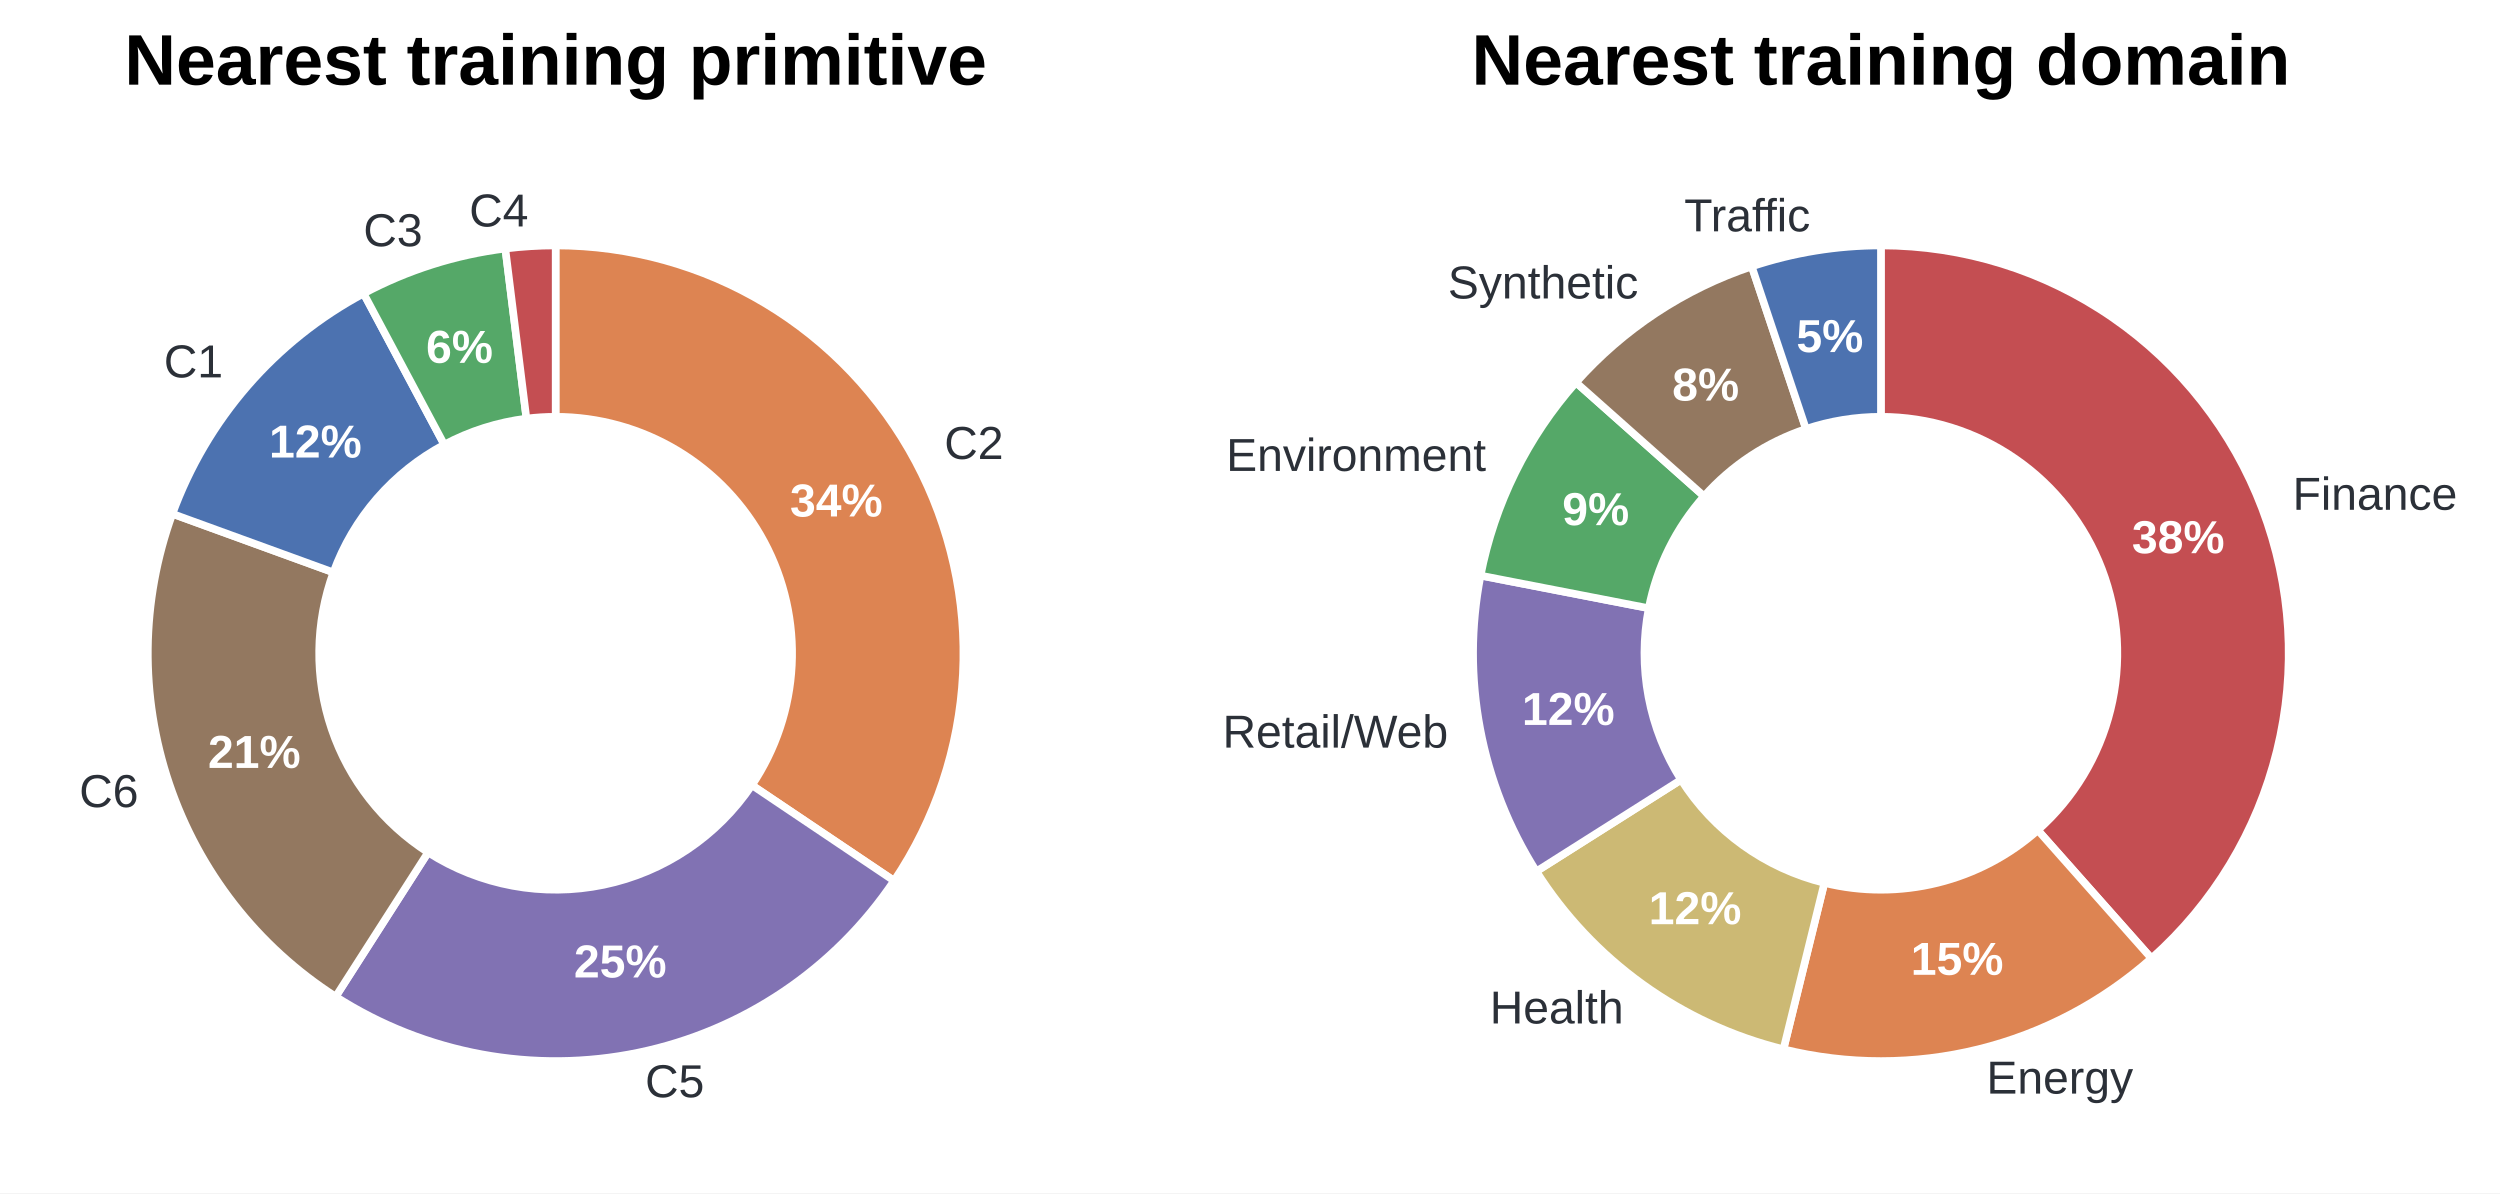
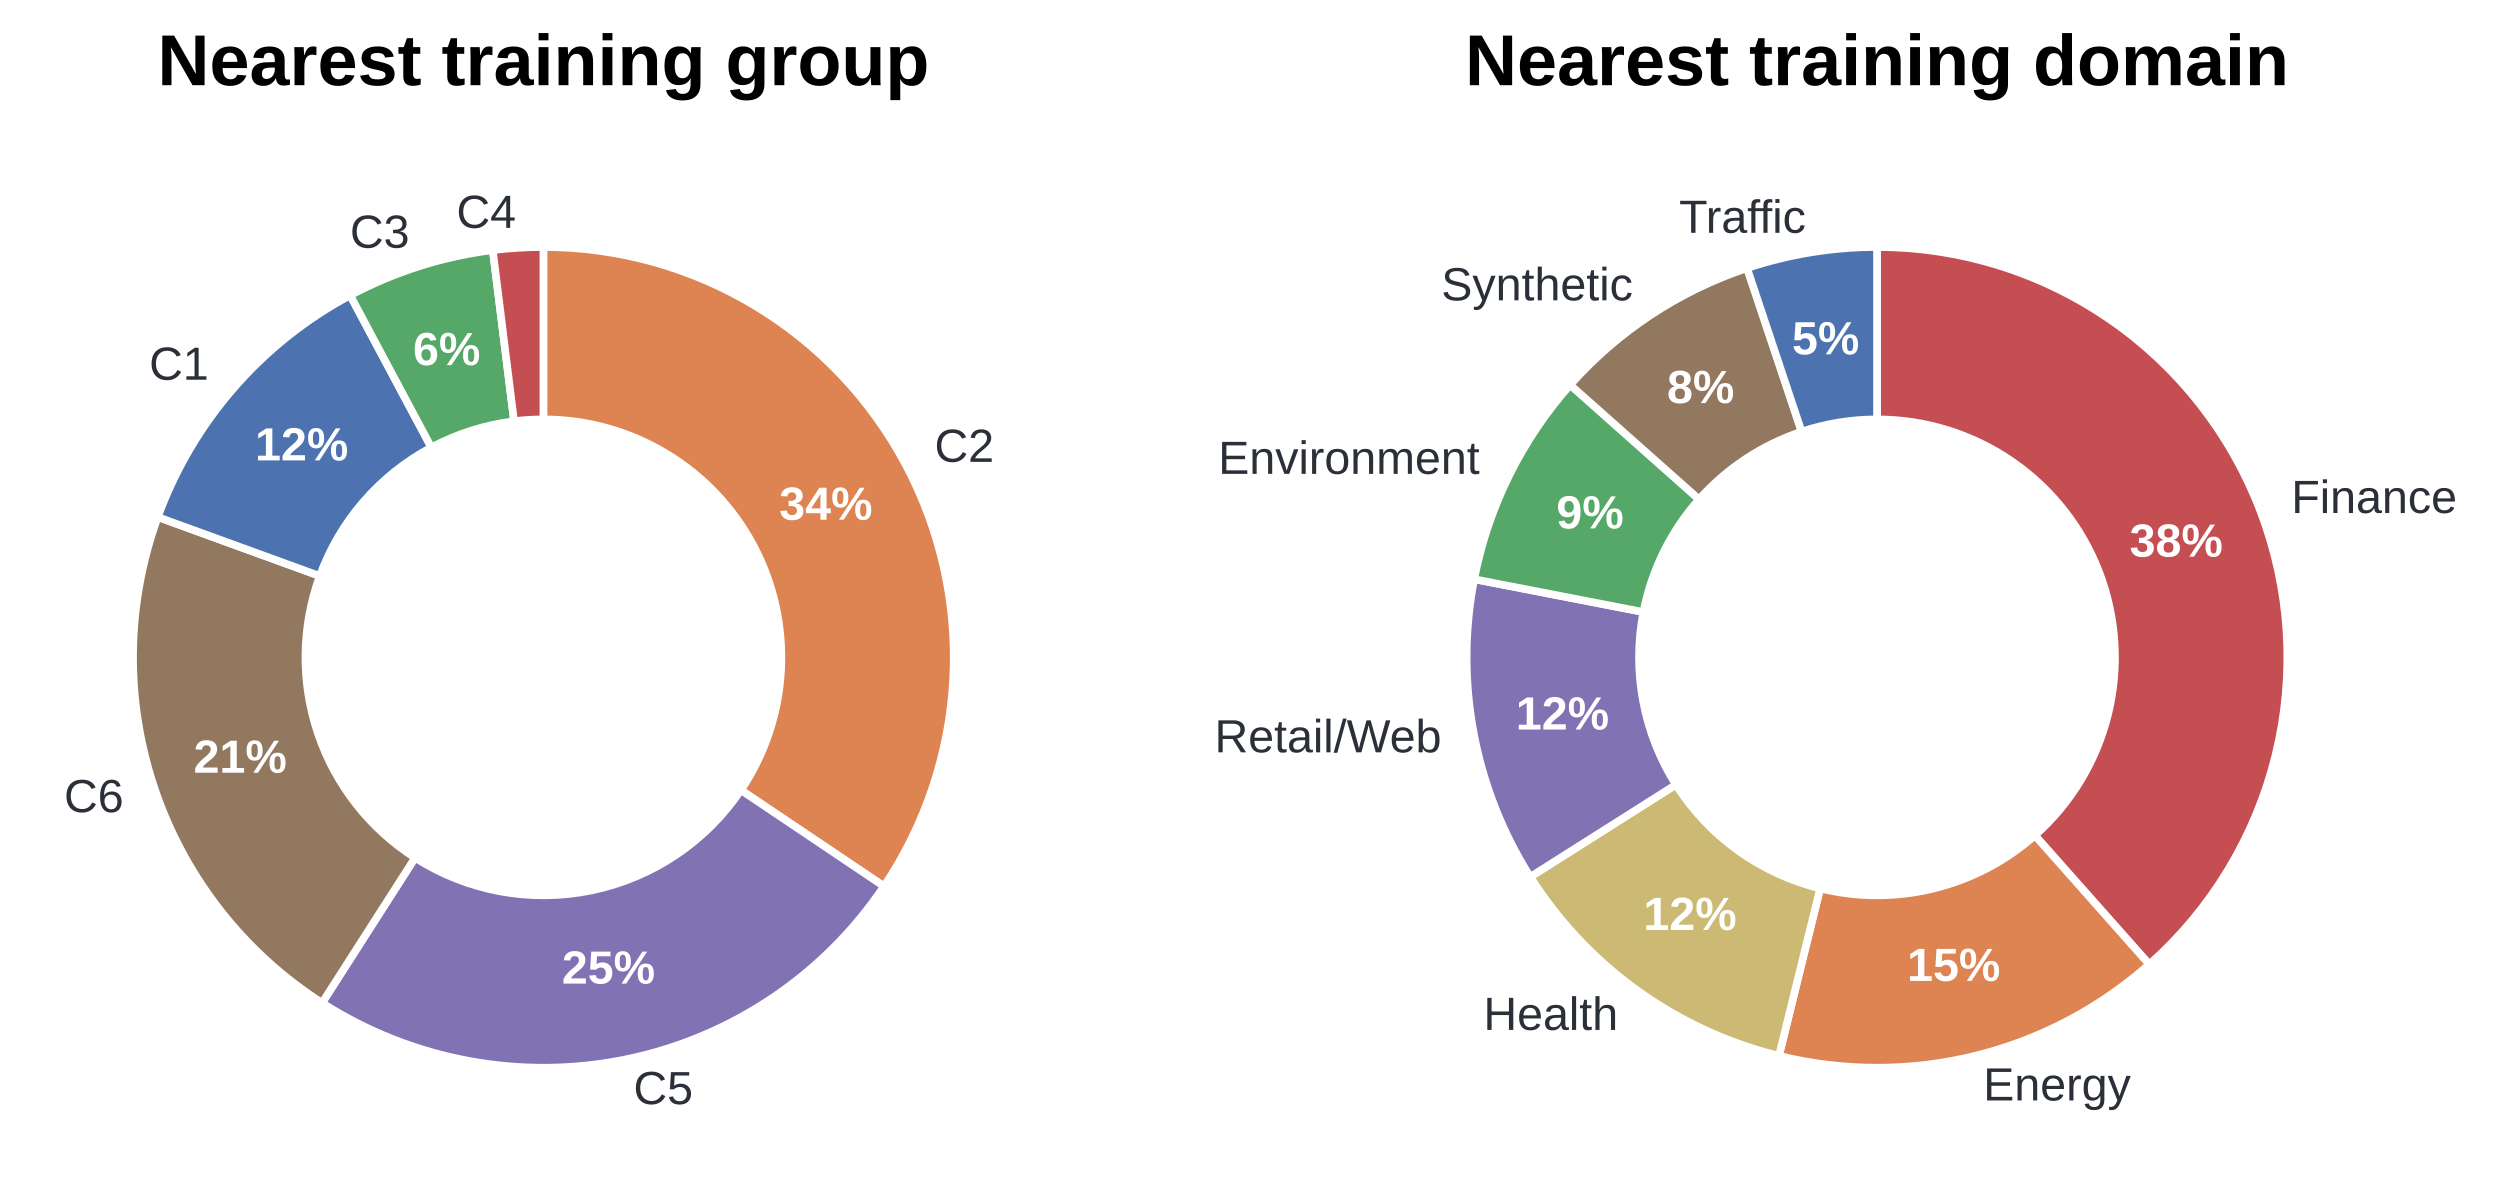
- <svg xmlns="http://www.w3.org/2000/svg" width="594.19pt" height="283.613pt" viewBox="0 0 594.19 283.613" version="1.1">
+ <svg xmlns="http://www.w3.org/2000/svg" width="590.479pt" height="283.613pt" viewBox="0 0 590.479 283.613" version="1.1">
  <defs>
    <style type="text/css">*{stroke-linejoin: round; stroke-linecap: butt}</style>
  </defs>
  <g id="figure_1">
    <g id="patch_1">
-       <path d="M 0 283.613  L 594.19 283.613  L 594.19 0  L 0 0  z " style="fill: #ffffff" />
+       <path d="M 0 283.613  L 590.479 283.613  L 590.479 0  L 0 0  z " style="fill: #ffffff" />
    </g>
    <g id="axes_1">
      <g id="patch_2">
-         <path d="M 212.495 209.333  C 222.298 194.749 227.952 177.771 228.851 160.222  C 229.75 142.673 225.859 125.205 217.597 109.697  C 209.335 94.188 197.009 81.214 181.943 72.17  C 166.877 63.126 149.632 58.347 132.06 58.347  L 132.06 99.053  C 142.251 99.053 152.254 101.824 160.992 107.07  C 169.73 112.316 176.879 119.84 181.671 128.835  C 186.463 137.83 188.72 147.961 188.199 158.14  C 187.678 168.318 184.398 178.166 178.712 186.624  z " style="fill: #dd8452; stroke: #ffffff; stroke-width: 1.8; stroke-linejoin: miter" />
+         <path d="M 208.783 209.333  C 218.586 194.749 224.241 177.771 225.139 160.222  C 226.038 142.673 222.147 125.205 213.885 109.697  C 205.623 94.188 193.297 81.214 178.231 72.17  C 163.165 63.126 145.92 58.347 128.348 58.347  L 128.348 99.053  C 138.54 99.053 148.542 101.824 157.28 107.07  C 166.018 112.316 173.168 119.84 177.96 128.835  C 182.751 137.83 185.008 147.961 184.487 158.14  C 183.966 168.318 180.686 178.166 175 186.624  z " style="fill: #dd8452; stroke: #ffffff; stroke-width: 1.8; stroke-linejoin: miter" />
      </g>
      <g id="patch_3">
-         <path d="M 79.786 236.878  C 101.111 250.536 126.961 255.307 151.756 250.161  C 176.551 245.014 198.368 230.35 212.495 209.333  L 178.712 186.624  C 170.518 198.814 157.865 207.32 143.484 210.305  C 129.103 213.29 114.109 210.522 101.741 202.601  z " style="fill: #8172b3; stroke: #ffffff; stroke-width: 1.8; stroke-linejoin: miter" />
+         <path d="M 76.074 236.878  C 97.399 250.536 123.249 255.307 148.044 250.161  C 172.839 245.014 194.656 230.35 208.783 209.333  L 175 186.624  C 166.806 198.814 154.153 207.32 139.772 210.305  C 125.391 213.29 110.397 210.522 98.029 202.601  z " style="fill: #8172b3; stroke: #ffffff; stroke-width: 1.8; stroke-linejoin: miter" />
      </g>
      <g id="patch_4">
-         <path d="M 40.983 122.125  C 33.456 142.811 33.197 165.457 40.248 186.31  C 47.3 207.164 61.25 225.005 79.786 236.878  L 101.741 202.601  C 90.99 195.714 82.899 185.366 78.809 173.271  C 74.719 161.177 74.87 148.042 79.235 136.044  z " style="fill: #937860; stroke: #ffffff; stroke-width: 1.8; stroke-linejoin: miter" />
+         <path d="M 37.272 122.125  C 29.744 142.811 29.485 165.457 36.536 186.31  C 43.588 207.164 57.538 225.005 76.074 236.878  L 98.029 202.601  C 87.278 195.714 79.187 185.366 75.097 173.271  C 71.007 161.177 71.158 148.042 75.524 136.044  z " style="fill: #937860; stroke: #ffffff; stroke-width: 1.8; stroke-linejoin: miter" />
      </g>
      <g id="patch_5">
-         <path d="M 86.426 69.763  C 75.972 75.342 66.629 82.792 58.862 91.741  C 51.095 100.691 45.035 110.989 40.983 122.125  L 79.235 136.044  C 81.586 129.585 85.1 123.612 89.605 118.421  C 94.11 113.231 99.529 108.91 105.592 105.674  z " style="fill: #4c72b0; stroke: #ffffff; stroke-width: 1.8; stroke-linejoin: miter" />
+         <path d="M 82.714 69.763  C 72.26 75.342 62.917 82.792 55.15 91.741  C 47.384 100.691 41.324 110.989 37.272 122.125  L 75.524 136.044  C 77.874 129.585 81.389 123.612 85.893 118.421  C 90.398 113.231 95.817 108.91 101.88 105.674  z " style="fill: #4c72b0; stroke: #ffffff; stroke-width: 1.8; stroke-linejoin: miter" />
      </g>
      <g id="patch_6">
-         <path d="M 120.101 59.088  C 114.221 59.819 108.421 61.087 102.773 62.878  C 97.125 64.668 91.653 66.973 86.426 69.763  L 105.592 105.674  C 108.624 104.056 111.797 102.719 115.073 101.681  C 118.349 100.642 121.713 99.906 125.123 99.482  z " style="fill: #55a868; stroke: #ffffff; stroke-width: 1.8; stroke-linejoin: miter" />
+         <path d="M 116.389 59.088  C 110.509 59.819 104.709 61.087 99.061 62.878  C 93.413 64.668 87.941 66.973 82.714 69.763  L 101.88 105.674  C 104.912 104.056 108.086 102.719 111.361 101.681  C 114.637 100.642 118.001 99.906 121.412 99.482  z " style="fill: #55a868; stroke: #ffffff; stroke-width: 1.8; stroke-linejoin: miter" />
      </g>
      <g id="patch_7">
-         <path d="M 132.06 58.347  C 130.061 58.347 128.063 58.409 126.069 58.532  C 124.074 58.656 122.084 58.841 120.101 59.088  L 125.123 99.482  C 126.274 99.339 127.428 99.232 128.585 99.16  C 129.742 99.088 130.901 99.053 132.06 99.053  z " style="fill: #c44e52; stroke: #ffffff; stroke-width: 1.8; stroke-linejoin: miter" />
+         <path d="M 128.348 58.347  C 126.349 58.347 124.351 58.409 122.357 58.532  C 120.362 58.656 118.372 58.841 116.389 59.088  L 121.412 99.482  C 122.562 99.339 123.716 99.232 124.873 99.16  C 126.03 99.088 127.189 99.053 128.348 99.053  z " style="fill: #c44e52; stroke: #ffffff; stroke-width: 1.8; stroke-linejoin: miter" />
      </g>
      <g id="matplotlib.axis_1" />
      <g id="matplotlib.axis_2" />
      <g id="text_1">
-         <text style="font-size: 11px; font-family: 'Arial', 'Helvetica', 'DejaVu Sans', sans-serif; text-anchor: start; fill: #2b3038" x="224.44" y="109.086" transform="rotate(-0 224.4401 109.0864)">C2</text>
+         <text style="font-size: 11px; font-family: 'Arial', 'Helvetica', 'DejaVu Sans', sans-serif; text-anchor: start; fill: #2b3038" x="220.728" y="109.086" transform="rotate(-0 220.7282 109.0864)">C2</text>
      </g>
      <g id="text_2">
-         <text style="font-weight: 700; font-size: 11px; font-family: 'Arial', 'Helvetica', 'DejaVu Sans', sans-serif; text-anchor: middle; fill: #ffffff" x="198.779" y="122.757" transform="rotate(-0 198.7789 122.757)">34%</text>
+         <text style="font-weight: 700; font-size: 11px; font-family: 'Arial', 'Helvetica', 'DejaVu Sans', sans-serif; text-anchor: middle; fill: #ffffff" x="195.067" y="122.757" transform="rotate(-0 195.067 122.757)">34%</text>
      </g>
      <g id="text_3">
-         <text style="font-size: 11px; font-family: 'Arial', 'Helvetica', 'DejaVu Sans', sans-serif; text-anchor: start; fill: #2b3038" x="153.332" y="260.788" transform="rotate(-0 153.332 260.7878)">C5</text>
+         <text style="font-size: 11px; font-family: 'Arial', 'Helvetica', 'DejaVu Sans', sans-serif; text-anchor: start; fill: #2b3038" x="149.62" y="260.788" transform="rotate(-0 149.6201 260.7878)">C5</text>
      </g>
      <g id="text_4">
-         <text style="font-weight: 700; font-size: 11px; font-family: 'Arial', 'Helvetica', 'DejaVu Sans', sans-serif; text-anchor: middle; fill: #ffffff" x="147.423" y="232.319" transform="rotate(-0 147.423 232.3191)">25%</text>
+         <text style="font-weight: 700; font-size: 11px; font-family: 'Arial', 'Helvetica', 'DejaVu Sans', sans-serif; text-anchor: middle; fill: #ffffff" x="143.711" y="232.319" transform="rotate(-0 143.7111 232.3191)">25%</text>
      </g>
      <g id="text_5">
-         <text style="font-size: 11px; font-family: 'Arial', 'Helvetica', 'DejaVu Sans', sans-serif; text-anchor: end; fill: #2b3038" x="32.903" y="191.829" transform="rotate(-0 32.90335 191.8294)">C6</text>
+         <text style="font-size: 11px; font-family: 'Arial', 'Helvetica', 'DejaVu Sans', sans-serif; text-anchor: end; fill: #2b3038" x="29.191" y="191.829" transform="rotate(-0 29.19148 191.8294)">C6</text>
      </g>
      <g id="text_6">
-         <text style="font-weight: 700; font-size: 11px; font-family: 'Arial', 'Helvetica', 'DejaVu Sans', sans-serif; text-anchor: middle; fill: #ffffff" x="60.447" y="182.516" transform="rotate(-0 60.44677 182.5158)">21%</text>
+         <text style="font-weight: 700; font-size: 11px; font-family: 'Arial', 'Helvetica', 'DejaVu Sans', sans-serif; text-anchor: middle; fill: #ffffff" x="56.735" y="182.516" transform="rotate(-0 56.73491 182.5158)">21%</text>
      </g>
      <g id="text_7">
-         <text style="font-size: 11px; font-family: 'Arial', 'Helvetica', 'DejaVu Sans', sans-serif; text-anchor: end; fill: #2b3038" x="53.006" y="89.695" transform="rotate(-0 53.00644 89.6947)">C1</text>
+         <text style="font-size: 11px; font-family: 'Arial', 'Helvetica', 'DejaVu Sans', sans-serif; text-anchor: end; fill: #2b3038" x="49.295" y="89.695" transform="rotate(-0 49.29457 89.6947)">C1</text>
      </g>
      <g id="text_8">
-         <text style="font-weight: 700; font-size: 11px; font-family: 'Arial', 'Helvetica', 'DejaVu Sans', sans-serif; text-anchor: middle; fill: #ffffff" x="74.966" y="108.752" transform="rotate(-0 74.96567 108.7519)">12%</text>
+         <text style="font-weight: 700; font-size: 11px; font-family: 'Arial', 'Helvetica', 'DejaVu Sans', sans-serif; text-anchor: middle; fill: #ffffff" x="71.254" y="108.752" transform="rotate(-0 71.25381 108.7519)">12%</text>
      </g>
      <g id="text_9">
-         <text style="font-size: 11px; font-family: 'Arial', 'Helvetica', 'DejaVu Sans', sans-serif; text-anchor: end; fill: #2b3038" x="100.43" y="58.522" transform="rotate(-0 100.4298 58.52215)">C3</text>
+         <text style="font-size: 11px; font-family: 'Arial', 'Helvetica', 'DejaVu Sans', sans-serif; text-anchor: end; fill: #2b3038" x="96.718" y="58.522" transform="rotate(-0 96.71789 58.52215)">C3</text>
      </g>
      <g id="text_10">
-         <text style="font-weight: 700; font-size: 11px; font-family: 'Arial', 'Helvetica', 'DejaVu Sans', sans-serif; text-anchor: middle; fill: #ffffff" x="109.216" y="86.238" transform="rotate(-0 109.2158 86.23835)">6%</text>
+         <text style="font-weight: 700; font-size: 11px; font-family: 'Arial', 'Helvetica', 'DejaVu Sans', sans-serif; text-anchor: middle; fill: #ffffff" x="105.504" y="86.238" transform="rotate(-0 105.504 86.23835)">6%</text>
      </g>
      <g id="text_11">
-         <text style="font-size: 11px; font-family: 'Arial', 'Helvetica', 'DejaVu Sans', sans-serif; text-anchor: end; fill: #2b3038" x="125.589" y="53.829" transform="rotate(-0 125.5894 53.82893)">C4</text>
+         <text style="font-size: 11px; font-family: 'Arial', 'Helvetica', 'DejaVu Sans', sans-serif; text-anchor: end; fill: #2b3038" x="121.878" y="53.829" transform="rotate(-0 121.8776 53.82893)">C4</text>
      </g>
      <g id="text_12">
-         <text style="font-weight: 700; font-size: 17px; font-family: 'Arial', 'Helvetica', 'DejaVu Sans', sans-serif; text-anchor: middle" x="132.06" y="20.117" transform="rotate(-0 132.0597 20.11734)">Nearest training primitive</text>
+         <text style="font-weight: 700; font-size: 17px; font-family: 'Arial', 'Helvetica', 'DejaVu Sans', sans-serif; text-anchor: middle" x="128.348" y="20.117" transform="rotate(-0 128.3478 20.11734)">Nearest training group</text>
      </g>
    </g>
    <g id="axes_2">
      <g id="patch_8">
-         <path d="M 511.347 227.779  C 526.057 214.735 536.456 197.517 541.154 178.426  C 545.853 159.335 544.632 139.258 537.656 120.876  C 530.68 102.494 518.273 86.663 502.091 75.497  C 485.908 64.33 466.705 58.347 447.044 58.347  L 447.044 99.053  C 458.447 99.053 469.585 102.523 478.971 108.999  C 488.357 115.476 495.553 124.658 499.599 135.32  C 503.645 145.981 504.353 157.625 501.628 168.698  C 498.903 179.772 492.872 189.757 484.34 197.323  z " style="fill: #c44e52; stroke: #ffffff; stroke-width: 1.8; stroke-linejoin: miter" />
+         <path d="M 507.635 227.779  C 522.345 214.735 532.744 197.517 537.442 178.426  C 542.141 159.335 540.92 139.258 533.944 120.876  C 526.968 102.494 514.561 86.663 498.379 75.497  C 482.197 64.33 462.993 58.347 443.332 58.347  L 443.332 99.053  C 454.736 99.053 465.874 102.523 475.259 108.999  C 484.645 115.476 491.841 124.658 495.887 135.32  C 499.933 145.981 500.641 157.625 497.916 168.698  C 495.191 179.772 489.16 189.757 480.628 197.323  z " style="fill: #c44e52; stroke: #ffffff; stroke-width: 1.8; stroke-linejoin: miter" />
      </g>
      <g id="patch_9">
-         <path d="M 423.883 249.375  C 439.12 253.125 455.043 253.119 470.277 249.358  C 485.511 245.596 499.606 238.19 511.347 227.779  L 484.34 197.323  C 477.53 203.362 469.355 207.657 460.519 209.839  C 451.683 212.02 442.448 212.024 433.611 209.849  z " style="fill: #dd8452; stroke: #ffffff; stroke-width: 1.8; stroke-linejoin: miter" />
+         <path d="M 420.171 249.375  C 435.408 253.125 451.331 253.119 466.565 249.358  C 481.799 245.596 495.894 238.19 507.635 227.779  L 480.628 197.323  C 473.818 203.362 465.643 207.657 456.807 209.839  C 447.971 212.02 438.736 212.024 429.899 209.849  z " style="fill: #dd8452; stroke: #ffffff; stroke-width: 1.8; stroke-linejoin: miter" />
      </g>
      <g id="patch_10">
-         <path d="M 365.153 207.102  C 371.784 217.577 380.363 226.683 390.425 233.925  C 400.487 241.168 411.845 246.413 423.883 249.375  L 433.611 209.849  C 426.629 208.131 420.041 205.089 414.205 200.888  C 408.369 196.687 403.393 191.406 399.547 185.33  z " style="fill: #ccb974; stroke: #ffffff; stroke-width: 1.8; stroke-linejoin: miter" />
+         <path d="M 361.441 207.102  C 368.072 217.577 376.651 226.683 386.713 233.925  C 396.775 241.168 408.133 246.413 420.171 249.375  L 429.899 209.849  C 422.917 208.131 416.329 205.089 410.493 200.888  C 404.657 196.687 399.681 191.406 395.835 185.33  z " style="fill: #ccb974; stroke: #ffffff; stroke-width: 1.8; stroke-linejoin: miter" />
      </g>
      <g id="patch_11">
-         <path d="M 351.901 136.802  C 349.567 148.826 349.534 161.183 351.803 173.219  C 354.072 185.255 358.602 196.753 365.153 207.102  L 399.547 185.33  C 395.748 179.328 393.12 172.659 391.804 165.679  C 390.488 158.698 390.508 151.53 391.861 144.557  z " style="fill: #8172b3; stroke: #ffffff; stroke-width: 1.8; stroke-linejoin: miter" />
+         <path d="M 348.189 136.802  C 345.856 148.826 345.823 161.183 348.091 173.219  C 350.36 185.255 354.89 196.753 361.441 207.102  L 395.835 185.33  C 392.036 179.328 389.409 172.659 388.093 165.679  C 386.777 158.698 386.796 151.53 388.149 144.557  z " style="fill: #8172b3; stroke: #ffffff; stroke-width: 1.8; stroke-linejoin: miter" />
      </g>
      <g id="patch_12">
-         <path d="M 374.579 90.907  C 368.837 97.373 363.986 104.578 360.155 112.33  C 356.324 120.083 353.548 128.313 351.901 136.802  L 391.861 144.557  C 392.816 139.633 394.426 134.859 396.648 130.363  C 398.87 125.866 401.684 121.687 405.014 117.937  z " style="fill: #55a868; stroke: #ffffff; stroke-width: 1.8; stroke-linejoin: miter" />
+         <path d="M 370.867 90.907  C 365.125 97.373 360.274 104.578 356.443 112.33  C 352.612 120.083 349.836 128.313 348.189 136.802  L 388.149 144.557  C 389.104 139.633 390.715 134.859 392.936 130.363  C 395.158 125.866 397.972 121.687 401.302 117.937  z " style="fill: #55a868; stroke: #ffffff; stroke-width: 1.8; stroke-linejoin: miter" />
      </g>
      <g id="patch_13">
-         <path d="M 416.349 63.336  C 408.335 66.012 400.705 69.724 393.654 74.379  C 386.602 79.033 380.19 84.59 374.579 90.907  L 405.014 117.937  C 408.268 114.273 411.988 111.051 416.078 108.351  C 420.168 105.651 424.593 103.498 429.241 101.946  z " style="fill: #937860; stroke: #ffffff; stroke-width: 1.8; stroke-linejoin: miter" />
+         <path d="M 412.638 63.336  C 404.623 66.012 396.993 69.724 389.942 74.379  C 382.89 79.033 376.478 84.59 370.867 90.907  L 401.302 117.937  C 404.557 114.273 408.276 111.051 412.366 108.351  C 416.456 105.651 420.881 103.498 425.529 101.946  z " style="fill: #937860; stroke: #ffffff; stroke-width: 1.8; stroke-linejoin: miter" />
      </g>
      <g id="patch_14">
-         <path d="M 447.044 58.347  C 441.836 58.347 436.636 58.767 431.495 59.602  C 426.355 60.438 421.29 61.686 416.349 63.336  L 429.241 101.946  C 432.106 100.989 435.044 100.265 438.026 99.781  C 441.007 99.296 444.023 99.053 447.044 99.053  z " style="fill: #4c72b0; stroke: #ffffff; stroke-width: 1.8; stroke-linejoin: miter" />
+         <path d="M 443.332 58.347  C 438.124 58.347 432.924 58.767 427.784 59.602  C 422.643 60.438 417.578 61.686 412.638 63.336  L 425.529 101.946  C 428.395 100.989 431.332 100.265 434.314 99.781  C 437.296 99.296 440.311 99.053 443.332 99.053  z " style="fill: #4c72b0; stroke: #ffffff; stroke-width: 1.8; stroke-linejoin: miter" />
      </g>
      <g id="matplotlib.axis_3" />
      <g id="matplotlib.axis_4" />
      <g id="text_13">
-         <text style="font-size: 11px; font-family: 'Arial', 'Helvetica', 'DejaVu Sans', sans-serif; text-anchor: start; fill: #2b3038" x="544.905" y="121.16" transform="rotate(-0 544.9051 121.1604)">Finance</text>
+         <text style="font-size: 11px; font-family: 'Arial', 'Helvetica', 'DejaVu Sans', sans-serif; text-anchor: start; fill: #2b3038" x="541.193" y="121.16" transform="rotate(-0 541.1932 121.1604)">Finance</text>
      </g>
      <g id="text_14">
-         <text style="font-weight: 700; font-size: 11px; font-family: 'Arial', 'Helvetica', 'DejaVu Sans', sans-serif; text-anchor: middle; fill: #ffffff" x="517.721" y="131.477" transform="rotate(-0 517.7215 131.4771)">38%</text>
+         <text style="font-weight: 700; font-size: 11px; font-family: 'Arial', 'Helvetica', 'DejaVu Sans', sans-serif; text-anchor: middle; fill: #ffffff" x="514.01" y="131.477" transform="rotate(-0 514.0096 131.4771)">38%</text>
      </g>
      <g id="text_15">
-         <text style="font-size: 11px; font-family: 'Arial', 'Helvetica', 'DejaVu Sans', sans-serif; text-anchor: start; fill: #2b3038" x="472.135" y="259.92" transform="rotate(-0 472.1354 259.9203)">Energy</text>
+         <text style="font-size: 11px; font-family: 'Arial', 'Helvetica', 'DejaVu Sans', sans-serif; text-anchor: start; fill: #2b3038" x="468.424" y="259.92" transform="rotate(-0 468.4235 259.9203)">Energy</text>
      </g>
      <g id="text_16">
-         <text style="font-weight: 700; font-size: 11px; font-family: 'Arial', 'Helvetica', 'DejaVu Sans', sans-serif; text-anchor: middle; fill: #ffffff" x="465.166" y="231.693" transform="rotate(-0 465.1656 231.6926)">15%</text>
+         <text style="font-weight: 700; font-size: 11px; font-family: 'Arial', 'Helvetica', 'DejaVu Sans', sans-serif; text-anchor: middle; fill: #ffffff" x="461.454" y="231.693" transform="rotate(-0 461.4537 231.6926)">15%</text>
      </g>
      <g id="text_17">
-         <text style="font-size: 11px; font-family: 'Arial', 'Helvetica', 'DejaVu Sans', sans-serif; text-anchor: end; fill: #2b3038" x="385.895" y="243.253" transform="rotate(-0 385.8952 243.2534)">Health</text>
+         <text style="font-size: 11px; font-family: 'Arial', 'Helvetica', 'DejaVu Sans', sans-serif; text-anchor: end; fill: #2b3038" x="382.183" y="243.253" transform="rotate(-0 382.1833 243.2534)">Health</text>
      </g>
      <g id="text_18">
-         <text style="font-weight: 700; font-size: 11px; font-family: 'Arial', 'Helvetica', 'DejaVu Sans', sans-serif; text-anchor: middle; fill: #ffffff" x="402.881" y="219.655" transform="rotate(-0 402.881 219.6553)">12%</text>
+         <text style="font-weight: 700; font-size: 11px; font-family: 'Arial', 'Helvetica', 'DejaVu Sans', sans-serif; text-anchor: middle; fill: #ffffff" x="399.169" y="219.655" transform="rotate(-0 399.1691 219.6553)">12%</text>
      </g>
      <g id="text_19">
-         <text style="font-size: 11px; font-family: 'Arial', 'Helvetica', 'DejaVu Sans', sans-serif; text-anchor: end; fill: #2b3038" x="344.184" y="177.691" transform="rotate(-0 344.184 177.691)">Retail/Web</text>
+         <text style="font-size: 11px; font-family: 'Arial', 'Helvetica', 'DejaVu Sans', sans-serif; text-anchor: end; fill: #2b3038" x="340.472" y="177.691" transform="rotate(-0 340.4722 177.691)">Retail/Web</text>
      </g>
      <g id="text_20">
-         <text style="font-weight: 700; font-size: 11px; font-family: 'Arial', 'Helvetica', 'DejaVu Sans', sans-serif; text-anchor: middle; fill: #ffffff" x="372.756" y="172.305" transform="rotate(-0 372.7563 172.3047)">12%</text>
+         <text style="font-weight: 700; font-size: 11px; font-family: 'Arial', 'Helvetica', 'DejaVu Sans', sans-serif; text-anchor: middle; fill: #ffffff" x="369.044" y="172.305" transform="rotate(-0 369.0444 172.3047)">12%</text>
      </g>
      <g id="text_21">
-         <text style="font-size: 11px; font-family: 'Arial', 'Helvetica', 'DejaVu Sans', sans-serif; text-anchor: end; fill: #2b3038" x="353.204" y="111.931" transform="rotate(-0 353.2037 111.9307)">Environment</text>
+         <text style="font-size: 11px; font-family: 'Arial', 'Helvetica', 'DejaVu Sans', sans-serif; text-anchor: end; fill: #2b3038" x="349.492" y="111.931" transform="rotate(-0 349.4918 111.9307)">Environment</text>
      </g>
      <g id="text_22">
-         <text style="font-weight: 700; font-size: 11px; font-family: 'Arial', 'Helvetica', 'DejaVu Sans', sans-serif; text-anchor: middle; fill: #ffffff" x="379.27" y="124.811" transform="rotate(-0 379.2704 124.8112)">9%</text>
+         <text style="font-weight: 700; font-size: 11px; font-family: 'Arial', 'Helvetica', 'DejaVu Sans', sans-serif; text-anchor: middle; fill: #ffffff" x="375.559" y="124.811" transform="rotate(-0 375.5586 124.8112)">9%</text>
      </g>
      <g id="text_23">
-         <text style="font-size: 11px; font-family: 'Arial', 'Helvetica', 'DejaVu Sans', sans-serif; text-anchor: end; fill: #2b3038" x="389.383" y="70.943" transform="rotate(-0 389.3826 70.94298)">Synthetic</text>
+         <text style="font-size: 11px; font-family: 'Arial', 'Helvetica', 'DejaVu Sans', sans-serif; text-anchor: end; fill: #2b3038" x="385.671" y="70.943" transform="rotate(-0 385.6708 70.94298)">Synthetic</text>
      </g>
      <g id="text_24">
-         <text style="font-weight: 700; font-size: 11px; font-family: 'Arial', 'Helvetica', 'DejaVu Sans', sans-serif; text-anchor: middle; fill: #ffffff" x="405.4" y="95.209" transform="rotate(-0 405.3997 95.20896)">8%</text>
+         <text style="font-weight: 700; font-size: 11px; font-family: 'Arial', 'Helvetica', 'DejaVu Sans', sans-serif; text-anchor: middle; fill: #ffffff" x="401.688" y="95.209" transform="rotate(-0 401.6878 95.20896)">8%</text>
      </g>
      <g id="text_25">
-         <text style="font-size: 11px; font-family: 'Arial', 'Helvetica', 'DejaVu Sans', sans-serif; text-anchor: end; fill: #2b3038" x="430.251" y="54.985" transform="rotate(-0 430.2515 54.98456)">Traffic</text>
+         <text style="font-size: 11px; font-family: 'Arial', 'Helvetica', 'DejaVu Sans', sans-serif; text-anchor: end; fill: #2b3038" x="426.54" y="54.985" transform="rotate(-0 426.5396 54.98456)">Traffic</text>
      </g>
      <g id="text_26">
-         <text style="font-weight: 700; font-size: 11px; font-family: 'Arial', 'Helvetica', 'DejaVu Sans', sans-serif; text-anchor: middle; fill: #ffffff" x="434.916" y="83.683" transform="rotate(-0 434.9161 83.68343)">5%</text>
+         <text style="font-weight: 700; font-size: 11px; font-family: 'Arial', 'Helvetica', 'DejaVu Sans', sans-serif; text-anchor: middle; fill: #ffffff" x="431.204" y="83.683" transform="rotate(-0 431.2042 83.68343)">5%</text>
      </g>
      <g id="text_27">
-         <text style="font-weight: 700; font-size: 17px; font-family: 'Arial', 'Helvetica', 'DejaVu Sans', sans-serif; text-anchor: middle" x="447.044" y="20.117" transform="rotate(-0 447.044 20.11734)">Nearest training domain</text>
+         <text style="font-weight: 700; font-size: 17px; font-family: 'Arial', 'Helvetica', 'DejaVu Sans', sans-serif; text-anchor: middle" x="443.332" y="20.117" transform="rotate(-0 443.3322 20.11734)">Nearest training domain</text>
      </g>
    </g>
  </g>
</svg>
